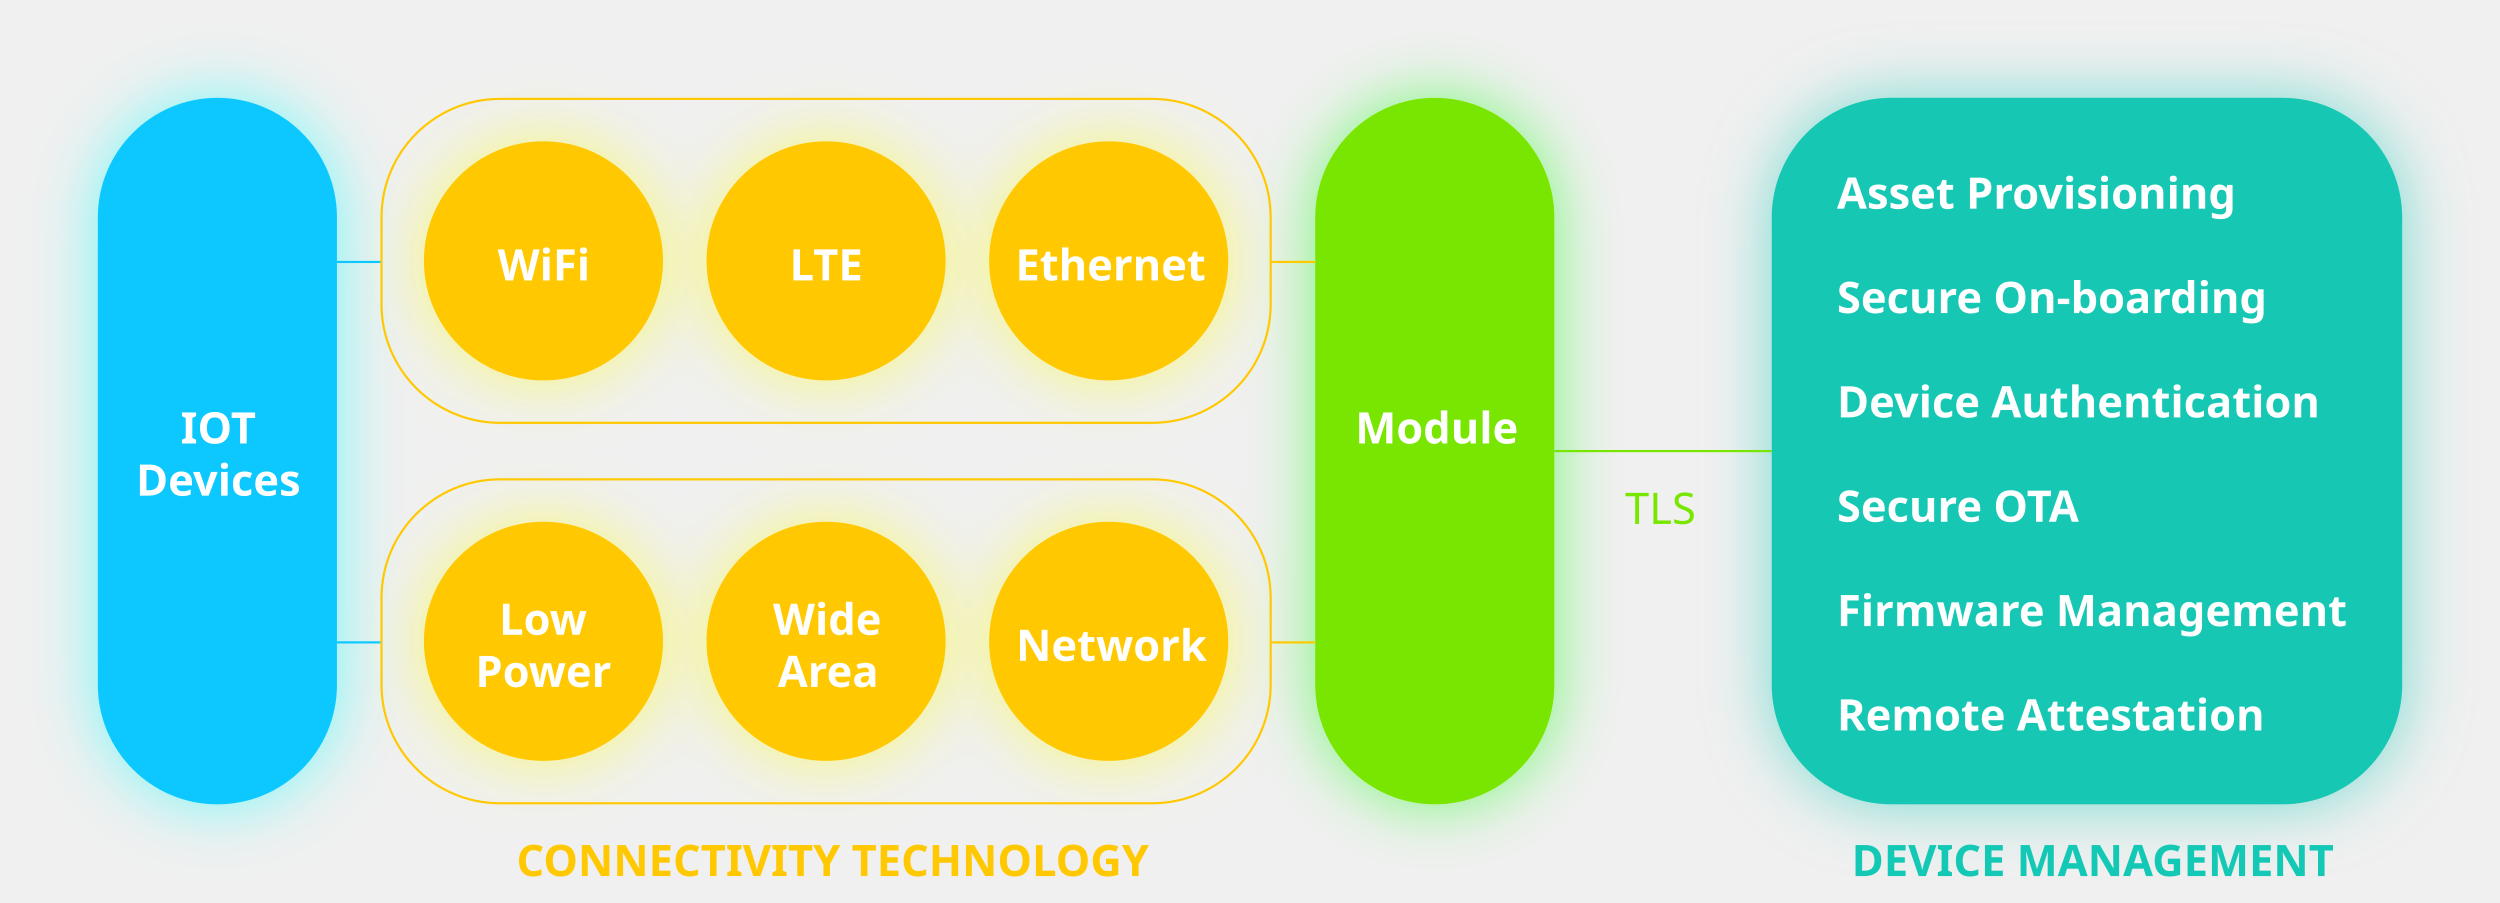
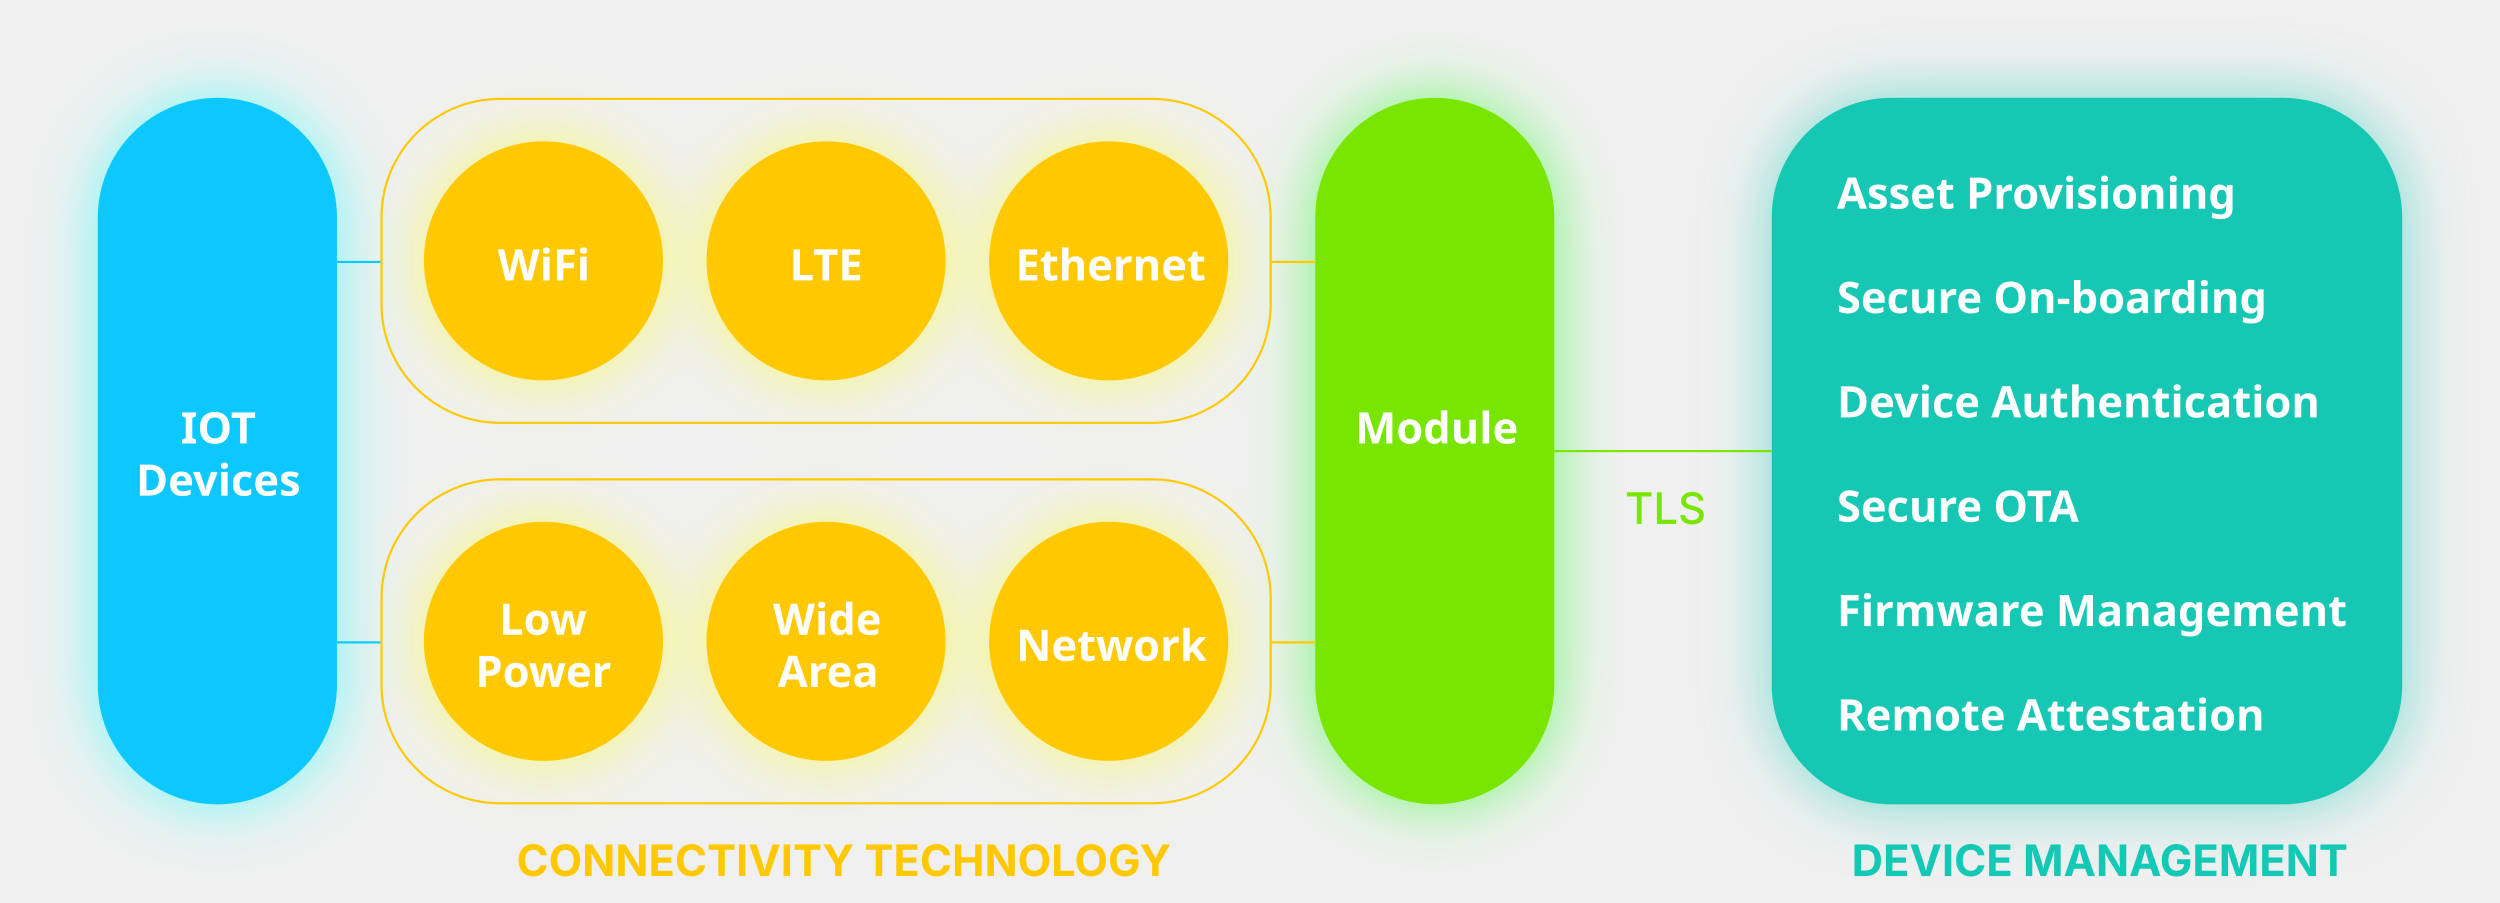
<svg xmlns="http://www.w3.org/2000/svg" width="1150" height="415" viewBox="0 0 1150 415">
  <defs>
    <filter id="ltrhx0451a" x="0" y="0" width="200" height="415" filterUnits="userSpaceOnUse">
      <feOffset />
      <feGaussianBlur stdDeviation="15" result="blur" />
      <feFlood flood-color="#0ff" flood-opacity=".502" />
      <feComposite operator="in" in2="blur" />
      <feComposite in="SourceGraphic" />
    </filter>
    <filter id="9ou4q7r0bb" x="560" y="0" width="200" height="415" filterUnits="userSpaceOnUse">
      <feOffset />
      <feGaussianBlur stdDeviation="15" result="blur-2" />
      <feFlood flood-color="#0f0" flood-opacity=".502" />
      <feComposite operator="in" in2="blur-2" />
      <feComposite in="SourceGraphic" />
    </filter>
    <filter id="quzkckrc7c" x="150" y="20" width="200" height="200" filterUnits="userSpaceOnUse">
      <feOffset />
      <feGaussianBlur stdDeviation="15" result="blur-3" />
      <feFlood flood-color="#ff0" flood-opacity=".502" />
      <feComposite operator="in" in2="blur-3" />
      <feComposite in="SourceGraphic" />
    </filter>
    <filter id="mjmmuor79d" x="150" y="195" width="200" height="200" filterUnits="userSpaceOnUse">
      <feOffset />
      <feGaussianBlur stdDeviation="15" result="blur-4" />
      <feFlood flood-color="#ff0" flood-opacity=".502" />
      <feComposite operator="in" in2="blur-4" />
      <feComposite in="SourceGraphic" />
    </filter>
    <filter id="10y8mq6mse" x="280" y="20" width="200" height="200" filterUnits="userSpaceOnUse">
      <feOffset />
      <feGaussianBlur stdDeviation="15" result="blur-5" />
      <feFlood flood-color="#ff0" flood-opacity=".502" />
      <feComposite operator="in" in2="blur-5" />
      <feComposite in="SourceGraphic" />
    </filter>
    <filter id="kpk4g1k0qf" x="280" y="195" width="200" height="200" filterUnits="userSpaceOnUse">
      <feOffset />
      <feGaussianBlur stdDeviation="15" result="blur-6" />
      <feFlood flood-color="#ff0" flood-opacity=".502" />
      <feComposite operator="in" in2="blur-6" />
      <feComposite in="SourceGraphic" />
    </filter>
    <filter id="b5pe5li6bg" x="410" y="20" width="200" height="200" filterUnits="userSpaceOnUse">
      <feOffset />
      <feGaussianBlur stdDeviation="15" result="blur-7" />
      <feFlood flood-color="#ff0" flood-opacity=".502" />
      <feComposite operator="in" in2="blur-7" />
      <feComposite in="SourceGraphic" />
    </filter>
    <filter id="apy0nqg30h" x="410" y="195" width="200" height="200" filterUnits="userSpaceOnUse">
      <feOffset />
      <feGaussianBlur stdDeviation="15" result="blur-8" />
      <feFlood flood-color="#ff0" flood-opacity=".502" />
      <feComposite operator="in" in2="blur-8" />
      <feComposite in="SourceGraphic" />
    </filter>
    <filter id="6xu68g8u6i" x="770" y="0" width="380" height="415" filterUnits="userSpaceOnUse">
      <feOffset />
      <feGaussianBlur stdDeviation="15" result="blur-9" />
      <feFlood flood-color="#00c8b4" flood-opacity=".502" />
      <feComposite operator="in" in2="blur-9" />
      <feComposite in="SourceGraphic" />
    </filter>
  </defs>
  <g data-name="그룹 7574">
    <g style="filter:url(#ltrhx0451a)">
      <rect data-name="사각형 3114" width="110" height="325" rx="55" transform="translate(45 45)" style="fill:#0dc8ff" />
    </g>
    <g style="filter:url(#9ou4q7r0bb)">
      <rect data-name="사각형 3211" width="110" height="325" rx="55" transform="translate(605 45)" style="fill:#78e600" />
    </g>
    <text data-name="IOT Devices" transform="translate(100 204)" style="font-family:NotoSansKR-Bold,Noto Sans KR;font-weight:700;font-size:20px;fill:#fff">
      <tspan x="-16.94" y="0">IOT</tspan>
      <tspan x="-37.44" y="24">Devices</tspan>
    </text>
    <text transform="translate(660 204)" style="font-family:NotoSansKR-Bold,Noto Sans KR;font-weight:700;font-size:20px;fill:#fff">
      <tspan x="-36.57" y="0">Module</tspan>
    </text>
    <g style="filter:url(#quzkckrc7c)">
      <rect data-name="사각형 3097" width="110" height="110" rx="55" transform="translate(195 65)" style="fill:#ffc800" />
    </g>
    <g style="filter:url(#mjmmuor79d)">
      <rect data-name="사각형 3210" width="110" height="110" rx="55" transform="translate(195 240)" style="fill:#ffc800" />
    </g>
    <g style="filter:url(#10y8mq6mse)">
      <rect data-name="사각형 3206" width="110" height="110" rx="55" transform="translate(325 65)" style="fill:#ffc800" />
    </g>
    <g style="filter:url(#kpk4g1k0qf)">
      <rect data-name="사각형 3209" width="110" height="110" rx="55" transform="translate(325 240)" style="fill:#ffc800" />
    </g>
    <g style="filter:url(#b5pe5li6bg)">
      <rect data-name="사각형 3207" width="110" height="110" rx="55" transform="translate(455 65)" style="fill:#ffc800" />
    </g>
    <g style="filter:url(#apy0nqg30h)">
      <rect data-name="사각형 3208" width="110" height="110" rx="55" transform="translate(455 240)" style="fill:#ffc800" />
    </g>
    <text transform="translate(250 129)" style="font-family:NotoSansKR-Bold,Noto Sans KR;font-weight:700;font-size:20px;fill:#fff">
      <tspan x="-21.08" y="0">WiFi</tspan>
    </text>
    <text transform="translate(380 129)" style="font-family:NotoSansKR-Bold,Noto Sans KR;font-weight:700;font-size:20px;fill:#fff">
      <tspan x="-16.82" y="0">LTE</tspan>
    </text>
    <text transform="translate(510 129)" style="font-family:NotoSansKR-Bold,Noto Sans KR;font-weight:700;font-size:20px;fill:#fff">
      <tspan x="-42.91" y="0">Ethernet</tspan>
    </text>
    <g data-name="사각형 3205" transform="rotate(-90 185 10)" style="stroke:#ffc800;fill:none">
      <rect width="150" height="410" rx="55" style="stroke:none" />
      <rect x=".5" y=".5" width="149" height="409" rx="54.5" style="fill:none" />
    </g>
    <text data-name="Low Power" transform="translate(250 292)" style="font-family:NotoSansKR-Bold,Noto Sans KR;font-weight:700;font-size:20px;fill:#fff">
      <tspan x="-20.44" y="0">Low</tspan>
      <tspan x="-31.32" y="24">Power</tspan>
    </text>
    <text data-name="Wide Area" transform="translate(380 292)" style="font-family:NotoSansKR-Bold,Noto Sans KR;font-weight:700;font-size:20px;fill:#fff">
      <tspan x="-24.44" y="0">Wide</tspan>
      <tspan x="-22.23" y="24">Area</tspan>
    </text>
    <text transform="translate(510 304)" style="font-family:NotoSansKR-Bold,Noto Sans KR;font-weight:700;font-size:20px;fill:#fff">
      <tspan x="-42.6" y="0">Network</tspan>
    </text>
    <g data-name="사각형 3205" transform="rotate(-90 272.5 97.5)" style="stroke:#ffc800;fill:none">
      <rect width="150" height="410" rx="55" style="stroke:none" />
      <rect x=".5" y=".5" width="149" height="409" rx="54.5" style="fill:none" />
    </g>
    <g style="filter:url(#6xu68g8u6i)">
      <rect data-name="사각형 3116" width="290" height="325" rx="55" transform="translate(815 45)" style="fill:#13c8b4" />
    </g>
    <text data-name="Asset ProvisioningSecure On-boardingDevice AuthenticationSecure OTAFirmware ManagementRemote Attestation" transform="translate(845 96)" style="font-family:NotoSansKR-Bold,Noto Sans KR;font-weight:700;font-size:20px;fill:#fff">
      <tspan x="0" y="0">Asset Provisioning</tspan>
      <tspan x="0" y="48">Secure On-boarding</tspan>
      <tspan x="0" y="96">Device Authentication</tspan>
      <tspan x="0" y="144">Secure OTA</tspan>
      <tspan x="0" y="192">Firmware Management</tspan>
      <tspan x="0" y="240">Remote Attestation</tspan>
    </text>
    <path data-name="사각형 3212" transform="translate(715 207)" style="fill:#78e600" d="M0 0h100v1H0z" />
    <g data-name="그룹 7572">
      <path data-name="사각형 3213" transform="translate(585 120)" style="fill:#ffc800" d="M0 0h20v1H0z" />
      <path data-name="사각형 3214" transform="translate(585 295)" style="fill:#ffc800" d="M0 0h20v1H0z" />
    </g>
    <g data-name="그룹 7573">
      <path data-name="사각형 3213" transform="translate(155 120)" style="fill:#0dc8ff" d="M0 0h20v1H0z" />
      <path data-name="사각형 3214" transform="translate(155 295)" style="fill:#0dc8ff" d="M0 0h20v1H0z" />
    </g>
-     <text transform="translate(765 241)" style="font-family:NotoSansKR-Medium,Noto Sans KR;font-weight:500;font-size:20px;fill:#78e600">
+     <text transform="translate(765 241)" font-family="Inter, sans-serif" style="font-weight:500;font-size:20px;fill:#78e600">
      <tspan x="-17.49" y="0">TLS</tspan>
    </text>
-     <text data-name="CONNECTIVITY TECHNOLOGY" transform="translate(380 403)" style="fill:#ffc800;font-family:NotoSansKR-Bold,Noto Sans KR;font-weight:700;font-size:20px">
+     <text data-name="CONNECTIVITY TECHNOLOGY" transform="translate(380 403)" font-family="Inter, sans-serif" style="fill:#ffc800;font-weight:700;font-size:20px">
      <tspan x="-142.4" y="0">CONNECTIVITY TECHNOLOGY</tspan>
    </text>
-     <text data-name="DEVICE MANAGEMENT" transform="translate(960 403)" style="fill:#13c8b4;font-family:NotoSansKR-Bold,Noto Sans KR;font-weight:700;font-size:20px">
+     <text data-name="DEVICE MANAGEMENT" transform="translate(960 403)" font-family="Inter, sans-serif" style="fill:#13c8b4;font-weight:700;font-size:20px">
      <tspan x="-108.24" y="0">DEVICE MANAGEMENT</tspan>
    </text>
  </g>
</svg>
